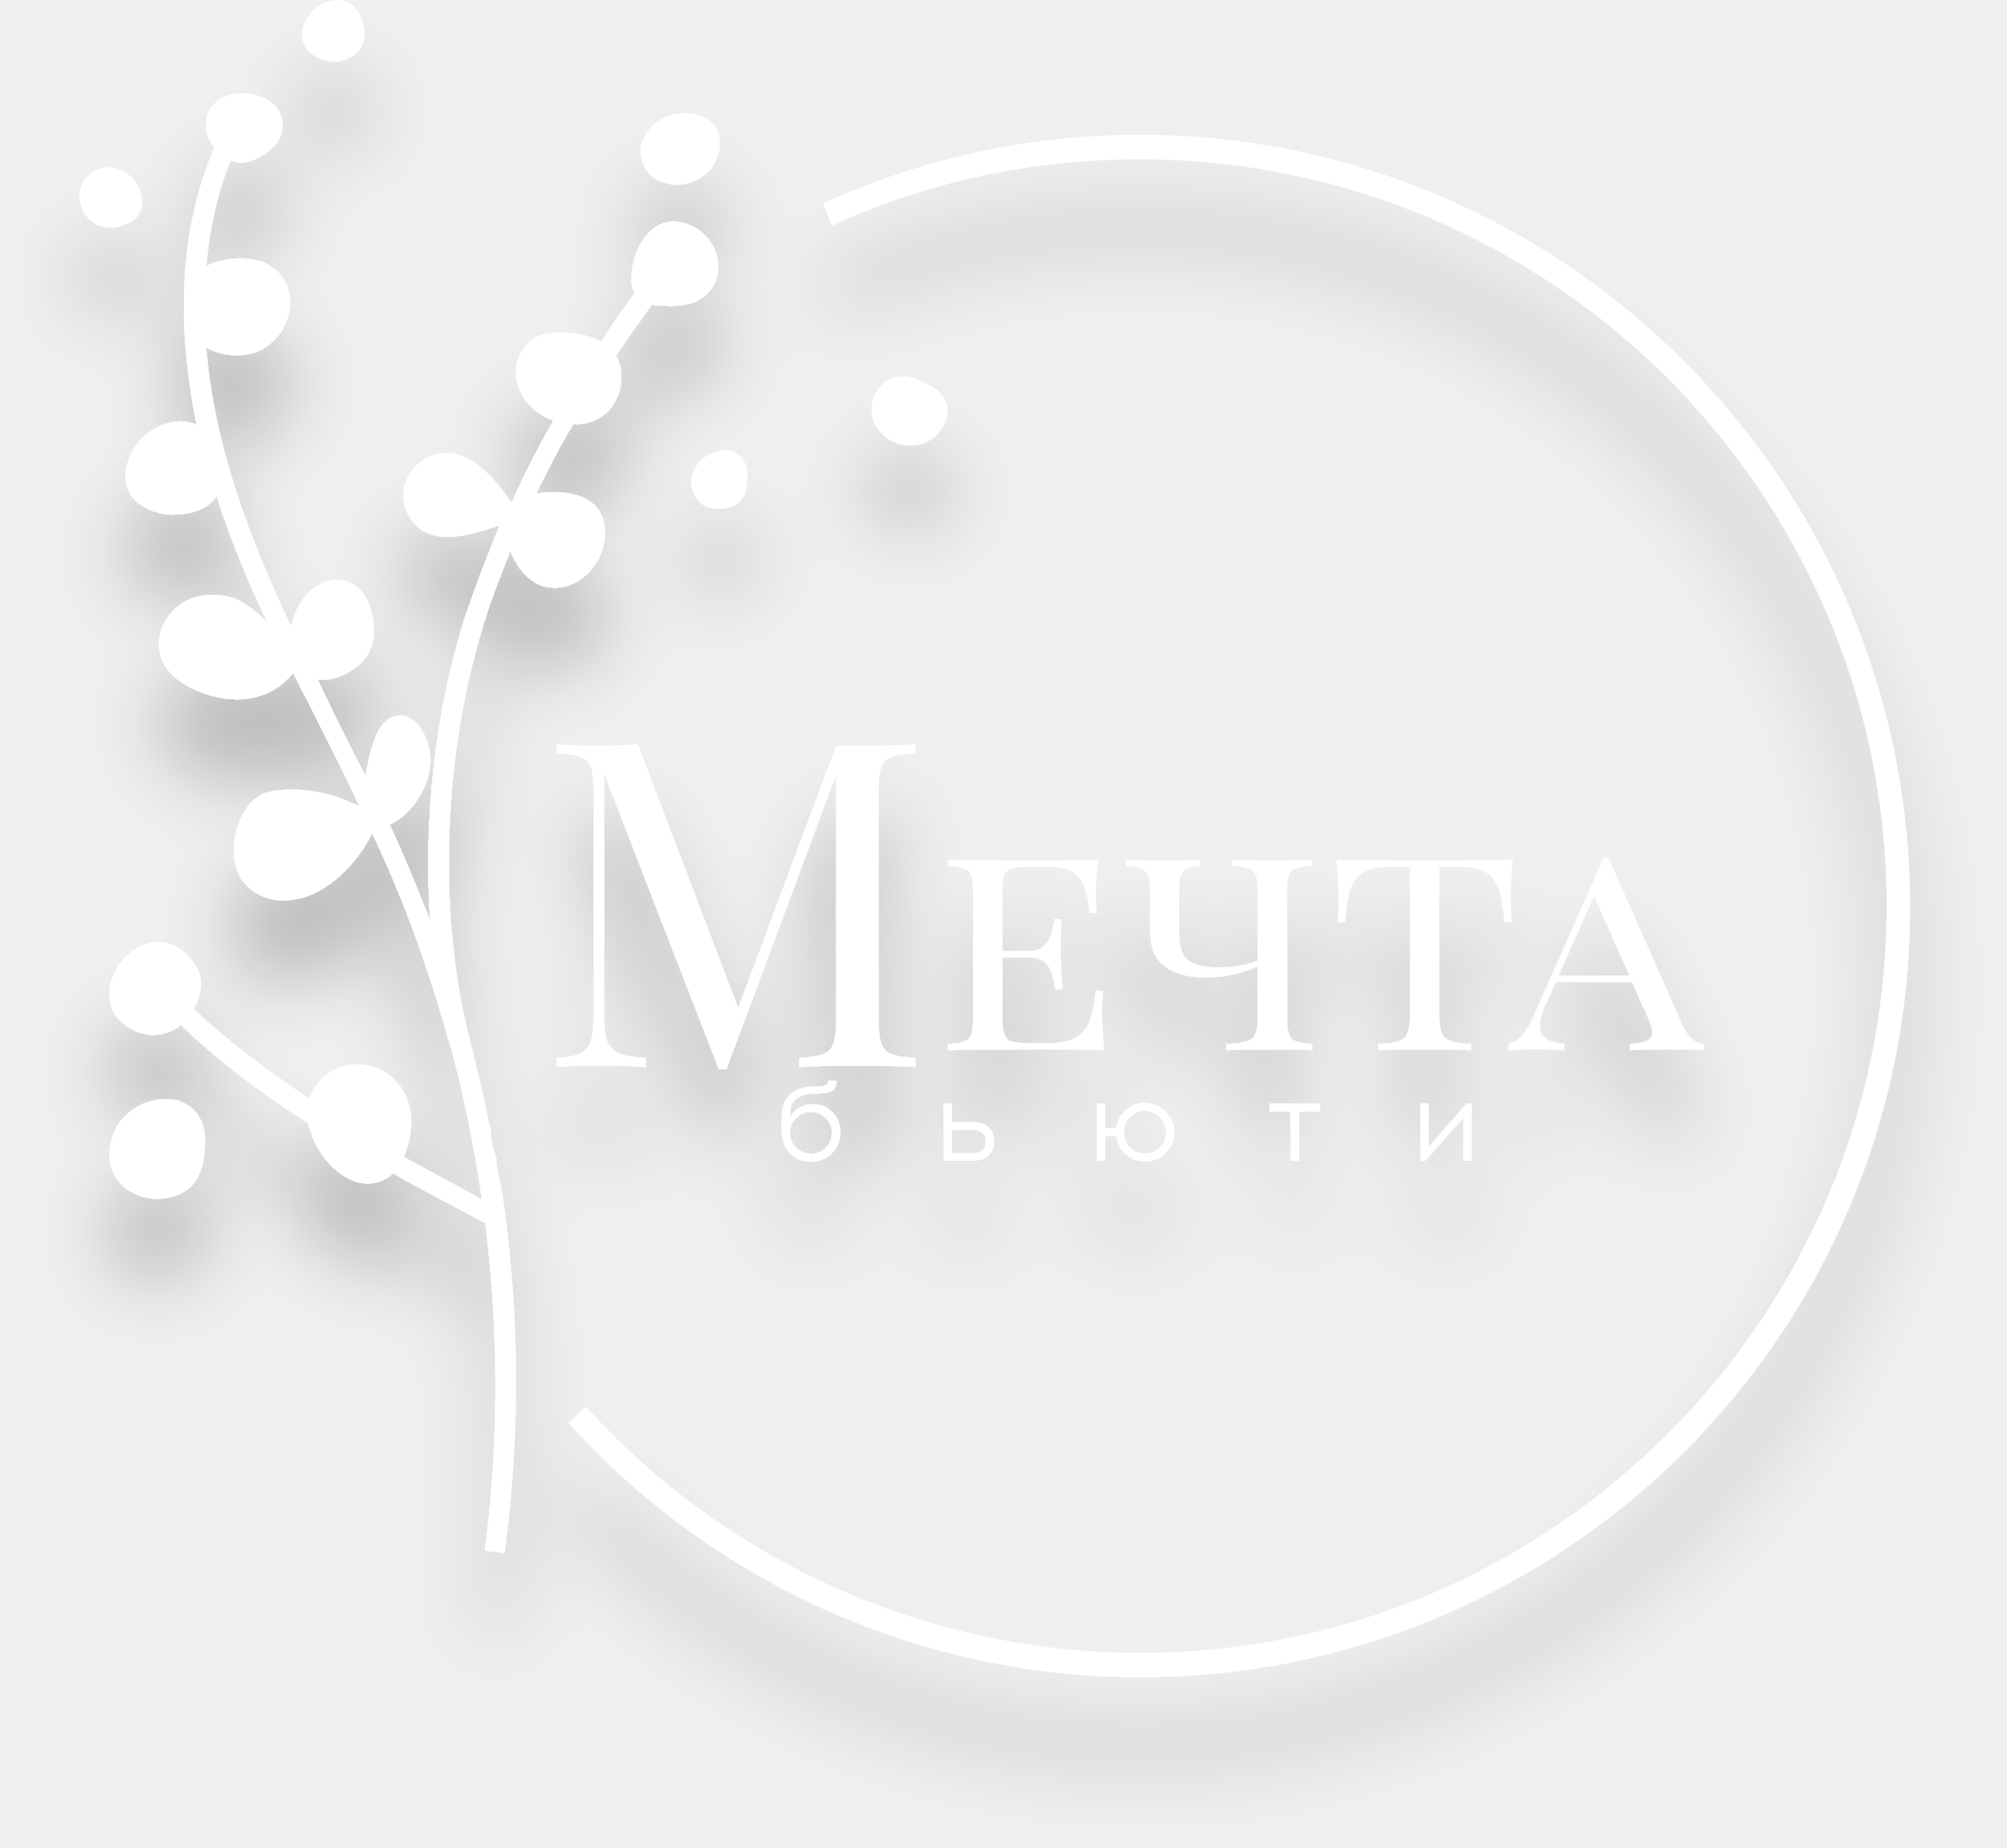
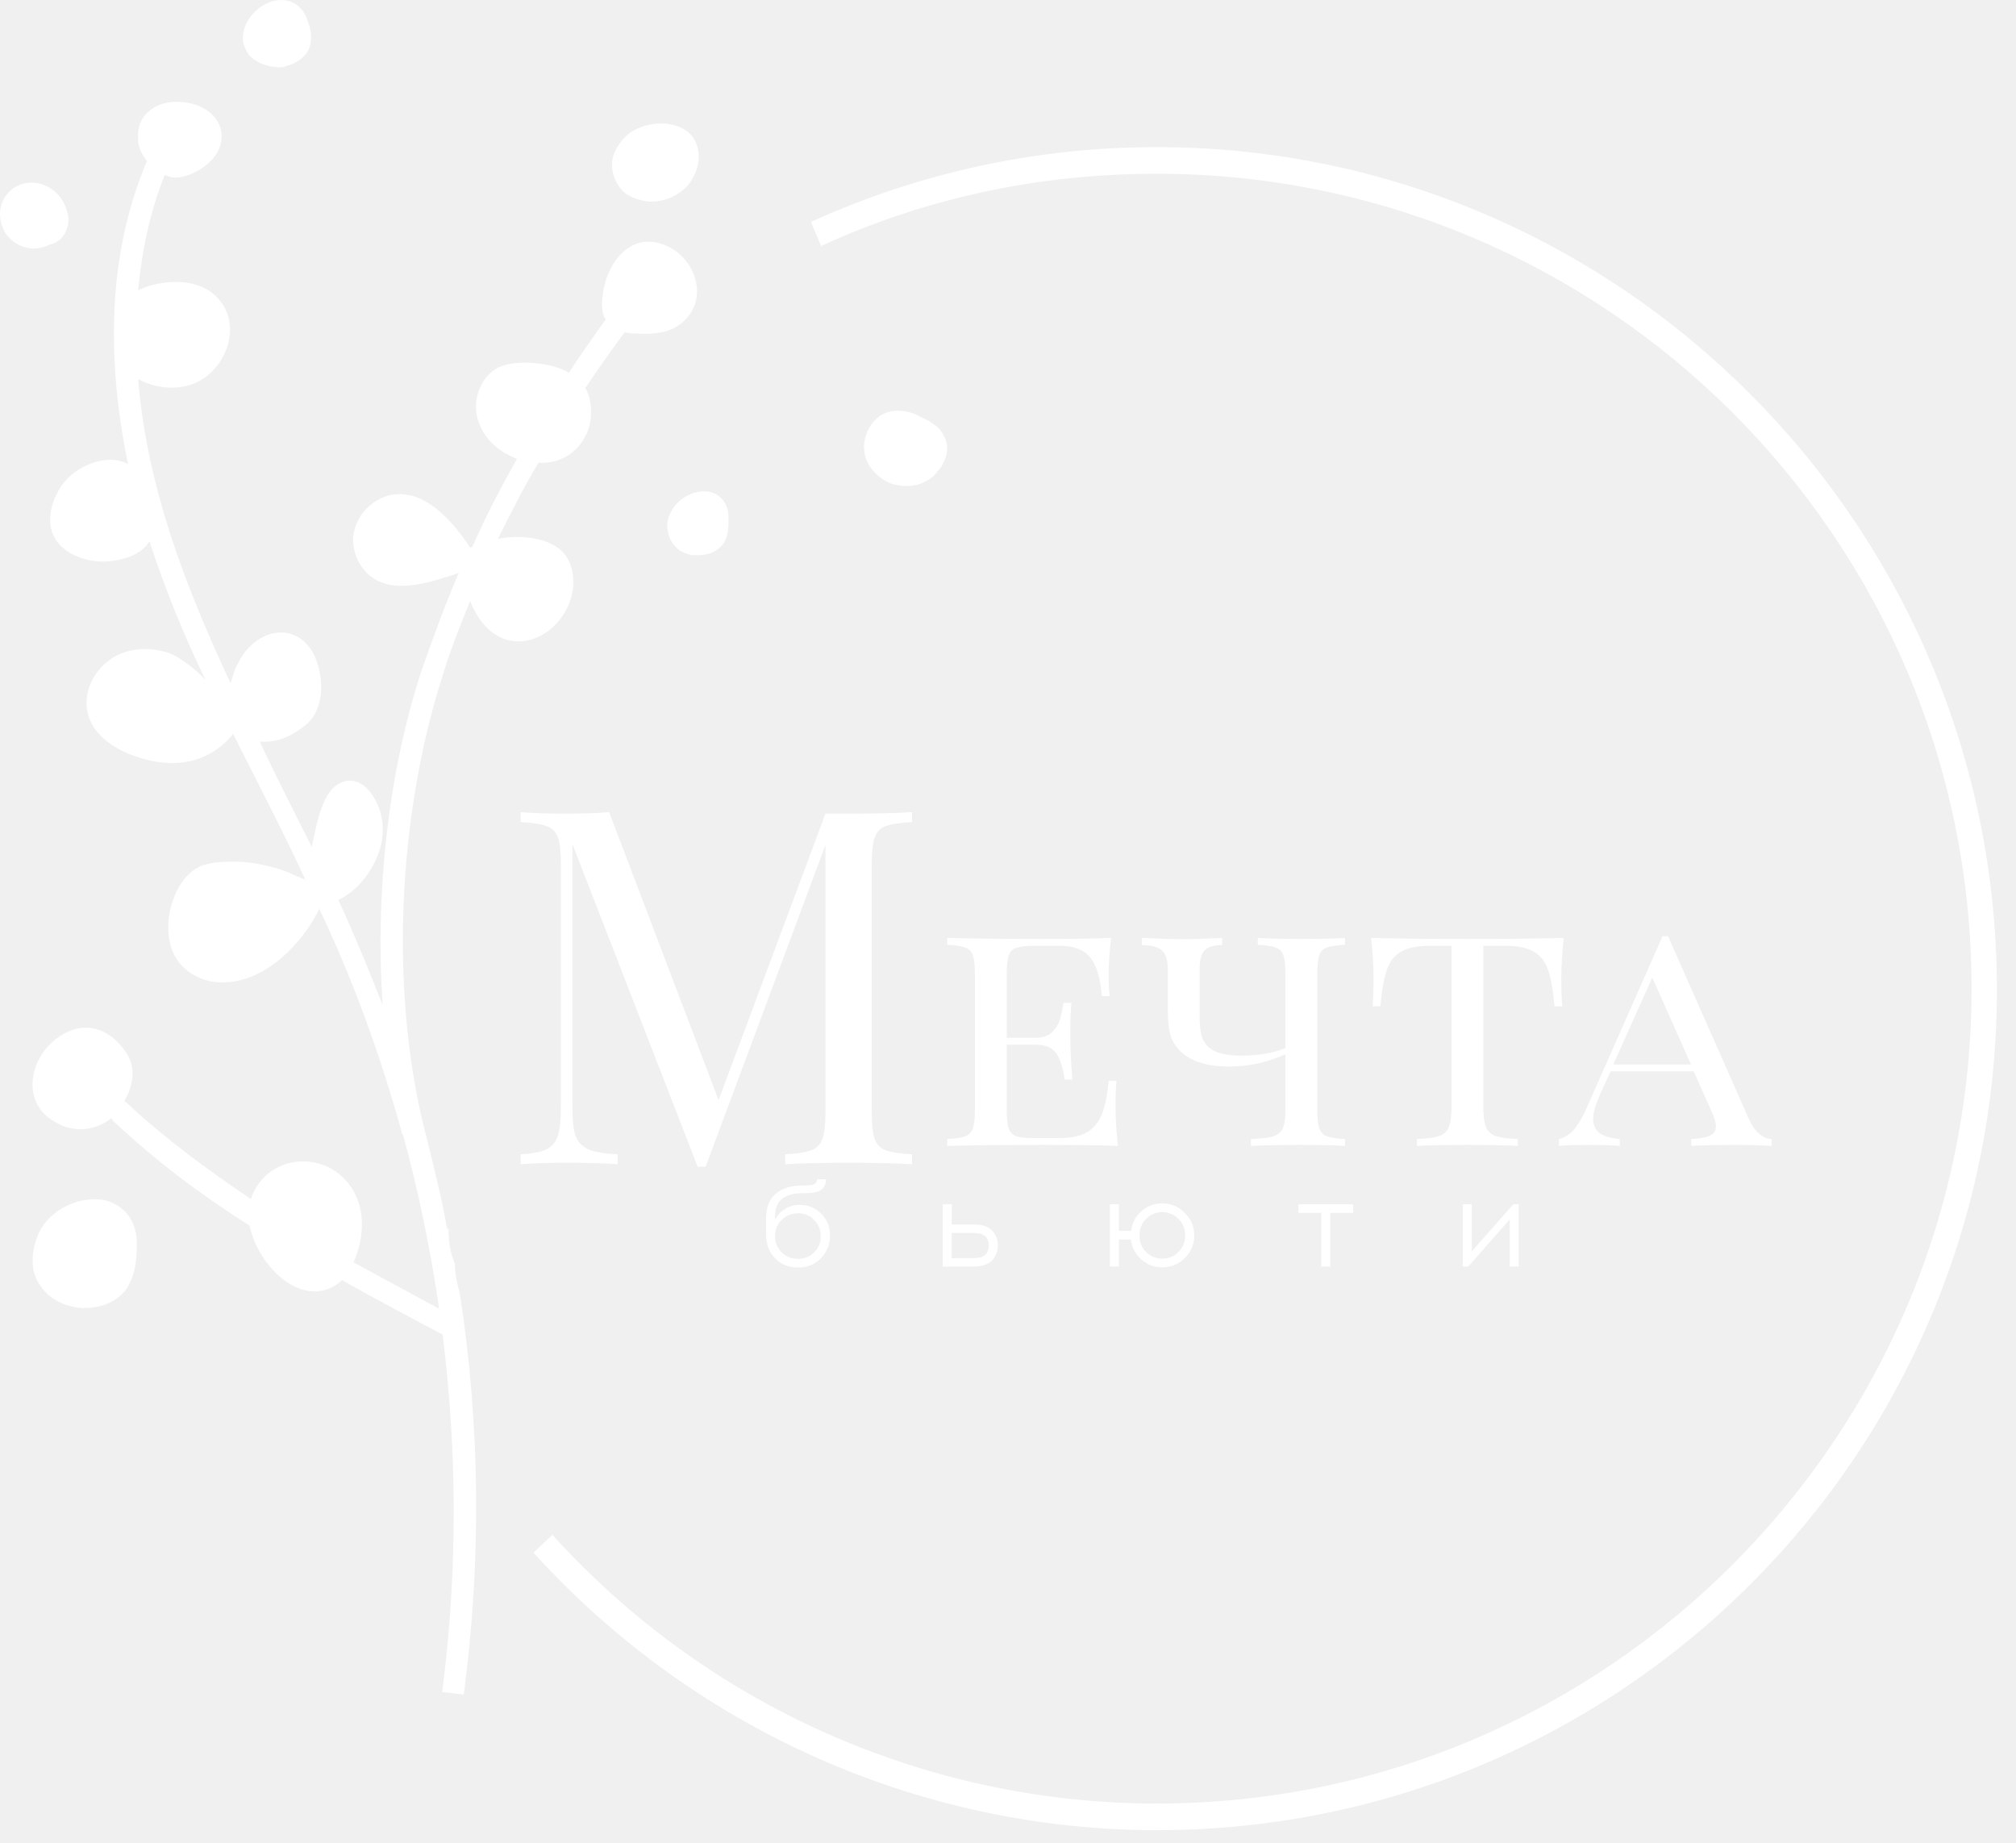
- <svg xmlns="http://www.w3.org/2000/svg" width="101" height="93" viewBox="0 0 101 93" fill="none">
-   <g filter="url(#filter0_d_2_1603)">
-     <path d="M41.69 54.394H42.104C42.104 54.616 42.027 54.779 41.874 54.883C41.721 54.982 41.47 55.032 41.121 55.032H41.006C40.608 55.032 40.3 55.118 40.081 55.291C39.867 55.459 39.759 55.716 39.759 56.06V56.256C39.855 56.049 40.005 55.884 40.208 55.762C40.411 55.635 40.635 55.572 40.88 55.572C41.286 55.572 41.621 55.708 41.886 55.98C42.154 56.248 42.288 56.581 42.288 56.98C42.288 57.394 42.148 57.744 41.868 58.032C41.593 58.319 41.24 58.462 40.811 58.462C40.39 58.462 40.039 58.321 39.759 58.037C39.48 57.75 39.34 57.388 39.34 56.951V56.187C39.34 55.693 39.487 55.317 39.782 55.061C40.077 54.804 40.495 54.676 41.035 54.676C41.292 54.676 41.464 54.657 41.552 54.618C41.644 54.576 41.69 54.501 41.69 54.394ZM40.811 55.957C40.52 55.957 40.271 56.059 40.064 56.262C39.857 56.461 39.754 56.71 39.754 57.009C39.754 57.307 39.855 57.558 40.058 57.761C40.261 57.961 40.512 58.06 40.811 58.06C41.106 58.06 41.355 57.961 41.558 57.761C41.761 57.558 41.863 57.307 41.863 57.009C41.863 56.71 41.759 56.461 41.552 56.262C41.345 56.059 41.098 55.957 40.811 55.957Z" fill="white" />
-     <path d="M47.906 56.474H48.894C49.304 56.474 49.595 56.568 49.768 56.756C49.944 56.944 50.032 57.172 50.032 57.44C50.032 57.566 50.013 57.683 49.975 57.79C49.94 57.897 49.883 58.001 49.802 58.1C49.722 58.196 49.603 58.273 49.446 58.33C49.293 58.388 49.109 58.416 48.894 58.416H47.486V55.543H47.906V56.474ZM47.9 58.026H48.929C49.385 58.026 49.613 57.83 49.613 57.44C49.613 57.056 49.385 56.865 48.929 56.865H47.9V58.026Z" fill="white" />
-     <path d="M57.616 55.503C58.022 55.503 58.369 55.649 58.656 55.94C58.947 56.227 59.093 56.574 59.093 56.98C59.093 57.386 58.949 57.733 58.662 58.02C58.375 58.307 58.026 58.451 57.616 58.451C57.245 58.451 56.921 58.328 56.645 58.083C56.369 57.838 56.21 57.533 56.168 57.169H55.617V58.416H55.197V55.543H55.617V56.767H56.18C56.222 56.407 56.379 56.106 56.651 55.865C56.927 55.624 57.248 55.503 57.616 55.503ZM56.869 57.744C57.076 57.947 57.325 58.049 57.616 58.049C57.907 58.049 58.156 57.947 58.363 57.744C58.57 57.541 58.673 57.286 58.673 56.98C58.673 56.673 58.57 56.419 58.363 56.216C58.156 56.009 57.907 55.905 57.616 55.905C57.329 55.905 57.082 56.009 56.875 56.216C56.668 56.419 56.565 56.673 56.565 56.98C56.565 57.286 56.666 57.541 56.869 57.744Z" fill="white" />
-     <path d="M65.37 55.94V58.416H64.95V55.94H63.899V55.543H66.421V55.94H65.37Z" fill="white" />
-     <path d="M74.057 58.416H73.643V56.244L71.729 58.416H71.477V55.543H71.896V57.715L73.809 55.543H74.057V58.416Z" fill="white" />
-     <path fill-rule="evenodd" clip-rule="evenodd" d="M24.692 56.645L24.633 56.704C24.341 55.067 23.932 53.489 23.523 51.852C22.003 45.539 22.354 37.648 24.399 31.219C24.75 30.05 25.218 28.881 25.685 27.712C26.036 28.647 26.796 29.582 27.907 29.582C29.426 29.582 30.654 27.946 30.42 26.484C30.303 25.608 29.777 25.14 28.959 24.906C28.316 24.731 27.614 24.731 26.971 24.848C27.556 23.679 28.14 22.51 28.842 21.341C29.777 21.399 30.595 20.931 31.005 20.113C31.355 19.47 31.355 18.535 31.005 17.892C31.589 17.015 32.173 16.197 32.816 15.32C32.992 15.379 33.167 15.379 33.284 15.379C34.102 15.437 34.979 15.379 35.564 14.794C36.733 13.683 36.031 11.813 34.629 11.287C33.109 10.702 32.057 12.047 31.823 13.45C31.764 13.859 31.706 14.385 31.94 14.736C31.355 15.554 30.771 16.372 30.245 17.191C29.485 16.723 27.79 16.547 26.971 16.957C26.095 17.424 25.685 18.652 26.153 19.645C26.445 20.347 27.088 20.873 27.848 21.165C27.088 22.51 26.387 23.854 25.802 25.198L25.685 25.257C25.042 24.263 23.932 22.919 22.646 22.802C21.652 22.685 20.659 23.386 20.366 24.38C20.074 25.374 20.659 26.484 21.535 26.835C22.587 27.303 24.107 26.777 25.159 26.426C24.516 27.946 23.932 29.524 23.406 31.044C21.886 35.778 21.302 41.273 21.652 46.358C21.009 44.721 20.366 43.143 19.606 41.506C20.483 41.097 21.126 40.22 21.418 39.461C21.828 38.467 21.711 37.415 21.126 36.596C20.834 36.187 20.425 35.953 20.016 36.012C19.606 36.07 19.256 36.363 19.022 36.83C18.671 37.532 18.554 38.291 18.379 39.051C17.561 37.415 16.742 35.837 15.982 34.2C16.625 34.258 17.268 34.083 18.028 33.498C18.73 32.972 18.963 31.979 18.73 30.927C18.554 30.108 18.145 29.524 17.561 29.29C16.567 28.881 15.456 29.582 14.989 30.576C14.813 30.868 14.755 31.16 14.638 31.511C12.534 27.01 10.78 22.451 10.371 17.483C11.131 17.892 12.066 18.009 12.884 17.717C14.58 17.074 15.339 14.619 13.703 13.45C12.826 12.807 11.306 12.924 10.371 13.391C10.546 11.579 10.897 9.826 11.599 8.072C11.774 8.131 11.891 8.189 12.066 8.189C12.768 8.189 13.644 7.663 13.995 7.078C14.346 6.494 14.287 5.851 13.878 5.383C13.352 4.74 12.125 4.507 11.306 4.857C10.663 5.149 10.313 5.676 10.371 6.435C10.371 6.786 10.546 7.137 10.78 7.429C8.793 12.105 9.027 17.132 9.903 21.399C9.027 20.931 7.858 21.399 7.273 21.925C6.572 22.51 6.046 23.796 6.455 24.672C6.806 25.491 7.858 25.9 8.734 25.9C9.436 25.9 10.488 25.666 10.897 24.965C11.599 27.127 12.475 29.29 13.469 31.336C12.943 30.81 12.358 30.342 11.774 30.108C10.839 29.816 9.787 29.875 9.027 30.459C8.15 31.102 7.741 32.271 8.15 33.206C8.676 34.492 10.605 35.194 11.949 35.194C13.06 35.194 14.054 34.726 14.755 33.849C15.866 36.07 17.035 38.291 18.087 40.571C17.619 40.396 17.21 40.162 16.742 40.045C15.924 39.811 15.164 39.694 14.346 39.753C13.995 39.753 13.644 39.811 13.294 39.928C12.475 40.279 12.066 41.156 11.891 41.799C11.716 42.441 11.657 43.435 12.125 44.195C12.592 44.955 13.527 45.364 14.404 45.306C16.275 45.247 17.97 43.494 18.73 41.916C20.308 45.247 21.535 48.637 22.529 52.203C22.529 52.261 22.529 52.32 22.587 52.32C24.867 60.678 25.51 69.446 24.399 78.038L25.393 78.155C26.211 72.018 26.153 65.764 25.218 59.685C25.101 59.217 24.984 58.808 24.984 58.282C24.75 57.756 24.692 57.23 24.692 56.645Z" fill="white" />
-     <path fill-rule="evenodd" clip-rule="evenodd" d="M5.812 56.82C5.578 57.346 5.461 57.872 5.52 58.398C5.578 58.983 5.929 59.509 6.396 59.86C6.689 60.035 6.981 60.21 7.39 60.269C7.565 60.327 7.741 60.327 7.916 60.327C8.676 60.327 9.377 60.035 9.787 59.509C10.254 58.866 10.313 58.048 10.313 57.346C10.313 56.294 9.728 55.593 8.851 55.359C7.682 55.125 6.338 55.768 5.812 56.82Z" fill="white" />
-     <path fill-rule="evenodd" clip-rule="evenodd" d="M7.156 10.234C7.156 10.117 7.156 9.942 7.098 9.767C6.922 9.007 6.221 8.422 5.461 8.422C4.818 8.422 4.234 8.832 4.058 9.475C3.883 10.059 4.117 10.76 4.584 11.111C4.877 11.345 5.227 11.462 5.578 11.462C5.812 11.462 6.046 11.403 6.279 11.287C6.805 11.17 7.098 10.76 7.156 10.234Z" fill="white" />
-     <path fill-rule="evenodd" clip-rule="evenodd" d="M16.041 2.928C16.333 3.045 16.625 3.103 16.859 3.103C16.976 3.103 17.093 3.103 17.21 3.045C17.677 2.928 18.087 2.636 18.262 2.227C18.437 1.759 18.32 1.291 18.204 0.999C18.028 0.356 17.502 -0.053 16.859 0.006C16.099 0.064 15.339 0.765 15.223 1.525C15.164 1.818 15.223 2.051 15.339 2.285C15.456 2.577 15.69 2.753 16.041 2.928Z" fill="white" />
-     <path fill-rule="evenodd" clip-rule="evenodd" d="M32.816 8.89C33.109 9.124 33.518 9.241 33.927 9.299C33.985 9.299 33.985 9.299 34.044 9.299C34.687 9.299 35.33 9.007 35.739 8.539C36.207 7.955 36.382 7.195 36.09 6.552C35.622 5.558 34.219 5.558 33.459 5.909C32.875 6.143 32.466 6.669 32.29 7.195C32.115 7.779 32.349 8.481 32.816 8.89Z" fill="white" />
-     <path fill-rule="evenodd" clip-rule="evenodd" d="M15.515 56.528C13.293 55.125 11.189 53.547 9.26 51.735C9.202 51.677 9.143 51.618 9.143 51.56C8.442 52.144 7.448 52.261 6.63 51.794C5.812 51.384 5.403 50.624 5.519 49.748C5.636 48.696 6.455 47.76 7.448 47.468C8.267 47.234 9.085 47.585 9.67 48.345C9.845 48.579 10.02 48.812 10.079 49.163C10.196 49.689 10.02 50.332 9.728 50.8C9.786 50.8 9.845 50.858 9.903 50.917C11.657 52.553 13.586 53.956 15.573 55.301C16.274 53.196 19.08 52.962 20.249 54.833C20.834 55.768 20.834 57.054 20.308 58.223C21.711 58.983 23.113 59.743 24.516 60.503C24.575 60.912 24.633 61.321 24.75 61.73C23.113 60.853 21.418 59.977 19.782 59.041C18.963 59.801 17.911 59.684 17.034 58.983C16.274 58.398 15.69 57.405 15.515 56.528Z" fill="white" />
-     <path fill-rule="evenodd" clip-rule="evenodd" d="M57.366 6.786C51.813 6.786 46.436 7.955 41.409 10.235L41.876 11.345C46.728 9.124 51.93 8.014 57.366 8.014C78.058 8.014 94.95 24.848 94.95 45.598C94.95 66.29 78.116 83.182 57.366 83.182C46.786 83.182 36.616 78.681 29.485 70.79L28.608 71.609C35.973 79.734 46.436 84.41 57.366 84.41C78.759 84.41 96.119 67.05 96.119 45.656C96.119 24.205 78.701 6.786 57.366 6.786Z" fill="white" />
-     <path fill-rule="evenodd" clip-rule="evenodd" d="M34.979 23.561C34.804 23.853 34.745 24.204 34.804 24.496C34.862 24.847 35.038 25.139 35.33 25.373C35.505 25.49 35.681 25.549 35.914 25.607C36.031 25.607 36.09 25.607 36.207 25.607C36.674 25.607 37.083 25.432 37.317 25.139C37.609 24.789 37.609 24.321 37.609 23.853C37.609 23.269 37.259 22.801 36.733 22.684C36.09 22.567 35.33 22.918 34.979 23.561Z" fill="white" />
-     <path fill-rule="evenodd" clip-rule="evenodd" d="M44.214 21.633C44.448 21.925 44.799 22.217 45.208 22.334C45.676 22.451 46.143 22.451 46.552 22.275C46.786 22.159 47.02 22.042 47.195 21.808C47.254 21.691 47.371 21.633 47.429 21.516C47.721 21.048 47.78 20.522 47.546 20.113C47.312 19.587 46.728 19.353 46.26 19.119C45.559 18.827 44.857 18.885 44.39 19.353C43.747 19.996 43.688 20.989 44.214 21.633Z" fill="white" />
-     <path d="M46.071 37.916C45.521 37.946 45.115 38.007 44.855 38.099C44.611 38.191 44.443 38.367 44.351 38.627C44.259 38.887 44.213 39.307 44.213 39.888V51.266C44.213 51.847 44.259 52.268 44.351 52.528C44.443 52.788 44.611 52.964 44.855 53.056C45.115 53.147 45.521 53.208 46.071 53.239V53.698C45.368 53.652 44.397 53.629 43.158 53.629C41.843 53.629 40.864 53.652 40.222 53.698V53.239C40.772 53.208 41.17 53.147 41.415 53.056C41.675 52.964 41.85 52.788 41.942 52.528C42.034 52.268 42.08 51.847 42.08 51.266V38.971L36.551 53.812H36.184L30.404 38.925V51.037C30.404 51.633 30.45 52.077 30.541 52.367C30.648 52.658 30.847 52.872 31.138 53.01C31.428 53.132 31.88 53.208 32.491 53.239V53.698C31.941 53.652 31.161 53.629 30.151 53.629C29.234 53.629 28.523 53.652 28.018 53.698V53.239C28.553 53.208 28.951 53.132 29.211 53.01C29.471 52.872 29.647 52.658 29.739 52.367C29.83 52.061 29.876 51.618 29.876 51.037V39.888C29.876 39.307 29.83 38.887 29.739 38.627C29.647 38.367 29.471 38.191 29.211 38.099C28.966 38.007 28.569 37.946 28.018 37.916V37.457C28.523 37.503 29.234 37.526 30.151 37.526C30.947 37.526 31.597 37.503 32.101 37.457L37.148 50.739L42.08 37.526H43.158C44.397 37.526 45.368 37.503 46.071 37.457V37.916Z" fill="white" />
-     <path d="M55.46 50.99C55.46 51.537 55.497 52.158 55.57 52.852C54.886 52.821 53.734 52.805 52.114 52.805C50.168 52.805 48.695 52.821 47.696 52.852V52.536C48.075 52.515 48.348 52.473 48.516 52.41C48.695 52.347 48.816 52.226 48.879 52.047C48.943 51.868 48.974 51.579 48.974 51.179V44.93C48.974 44.531 48.943 44.241 48.879 44.062C48.816 43.884 48.695 43.763 48.516 43.7C48.348 43.636 48.075 43.594 47.696 43.573V43.258C48.695 43.289 50.168 43.305 52.114 43.305C53.587 43.305 54.634 43.289 55.255 43.258C55.181 43.889 55.144 44.457 55.144 44.962C55.144 45.372 55.16 45.698 55.191 45.94H54.829C54.755 45.078 54.571 44.478 54.276 44.141C53.992 43.794 53.524 43.621 52.872 43.621H51.72C51.341 43.621 51.062 43.652 50.883 43.715C50.715 43.768 50.599 43.884 50.536 44.062C50.473 44.241 50.442 44.531 50.442 44.93V47.865H51.751C52.088 47.865 52.346 47.781 52.525 47.613C52.703 47.434 52.825 47.245 52.888 47.045C52.951 46.834 53.009 46.572 53.061 46.256H53.424C53.393 46.614 53.377 47.003 53.377 47.424V48.023C53.377 48.434 53.408 49.023 53.471 49.791H53.108C53.045 49.286 52.924 48.891 52.746 48.607C52.567 48.323 52.235 48.181 51.751 48.181H50.442V51.179C50.442 51.579 50.473 51.868 50.536 52.047C50.599 52.226 50.715 52.347 50.883 52.41C51.062 52.463 51.341 52.489 51.72 52.489H52.872C53.398 52.489 53.813 52.405 54.118 52.237C54.423 52.068 54.655 51.8 54.813 51.432C54.971 51.053 55.081 50.527 55.144 49.854H55.507C55.476 50.138 55.46 50.517 55.46 50.99Z" fill="white" />
-     <path d="M66.046 43.573C65.667 43.594 65.388 43.636 65.209 43.7C65.041 43.763 64.925 43.884 64.862 44.062C64.799 44.241 64.767 44.531 64.767 44.93V51.179C64.767 51.579 64.799 51.868 64.862 52.047C64.925 52.226 65.041 52.347 65.209 52.41C65.388 52.473 65.667 52.515 66.046 52.536V52.852C65.604 52.821 64.925 52.805 64.01 52.805C63.032 52.805 62.264 52.821 61.706 52.852V52.536C62.179 52.515 62.521 52.473 62.732 52.41C62.942 52.347 63.089 52.226 63.173 52.047C63.258 51.868 63.3 51.579 63.3 51.179V48.623C62.963 48.781 62.563 48.917 62.1 49.033C61.638 49.138 61.164 49.191 60.68 49.191C59.807 49.191 59.123 49.007 58.629 48.639C58.345 48.418 58.145 48.155 58.029 47.85C57.924 47.534 57.871 47.092 57.871 46.524V44.725C57.871 44.294 57.782 43.999 57.603 43.842C57.424 43.673 57.114 43.589 56.672 43.589V43.258C57.64 43.3 58.287 43.321 58.613 43.321C58.908 43.321 59.497 43.3 60.38 43.258V43.589C59.991 43.589 59.718 43.673 59.56 43.842C59.413 43.999 59.339 44.294 59.339 44.725V46.871C59.339 47.292 59.381 47.629 59.465 47.881C59.56 48.134 59.749 48.334 60.033 48.481C60.317 48.618 60.738 48.686 61.296 48.686C62.064 48.686 62.732 48.57 63.3 48.339V44.93C63.3 44.531 63.268 44.241 63.205 44.062C63.142 43.884 63.021 43.763 62.842 43.7C62.674 43.636 62.4 43.594 62.022 43.573V43.258C62.463 43.289 63.126 43.305 64.01 43.305C64.883 43.305 65.562 43.289 66.046 43.258V43.573Z" fill="white" />
-     <path d="M76.136 43.258C76.062 43.952 76.025 44.573 76.025 45.12C76.025 45.667 76.041 46.098 76.073 46.414H75.71C75.647 45.677 75.547 45.114 75.41 44.725C75.273 44.336 75.052 44.057 74.747 43.889C74.442 43.71 74.005 43.621 73.437 43.621H72.427V51.022C72.427 51.463 72.469 51.784 72.554 51.984C72.638 52.184 72.785 52.321 72.995 52.394C73.206 52.468 73.548 52.515 74.021 52.536V52.852C73.474 52.821 72.701 52.805 71.701 52.805C70.649 52.805 69.871 52.821 69.366 52.852V52.536C69.839 52.515 70.181 52.468 70.392 52.394C70.602 52.321 70.749 52.184 70.834 51.984C70.918 51.784 70.96 51.463 70.96 51.022V43.621H69.95C69.382 43.621 68.945 43.71 68.64 43.889C68.335 44.057 68.114 44.336 67.977 44.725C67.841 45.114 67.741 45.677 67.677 46.414H67.314C67.346 46.077 67.362 45.646 67.362 45.12C67.362 44.573 67.325 43.952 67.251 43.258C68.124 43.289 69.608 43.305 71.701 43.305C73.784 43.305 75.263 43.289 76.136 43.258Z" fill="white" />
-     <path d="M84.64 51.526C84.924 52.179 85.287 52.515 85.729 52.536V52.852C85.308 52.821 84.746 52.805 84.041 52.805C83.136 52.805 82.463 52.821 82.021 52.852V52.536C82.41 52.515 82.694 52.463 82.873 52.379C83.062 52.294 83.157 52.153 83.157 51.953C83.157 51.784 83.083 51.537 82.936 51.211L82.131 49.412H78.297L77.76 50.596C77.581 51.006 77.492 51.342 77.492 51.605C77.492 51.879 77.587 52.095 77.776 52.252C77.976 52.4 78.291 52.494 78.723 52.536V52.852C78.407 52.821 77.928 52.805 77.287 52.805C76.645 52.805 76.187 52.821 75.914 52.852V52.536C76.198 52.463 76.44 52.305 76.64 52.063C76.84 51.811 77.029 51.479 77.208 51.069L80.695 43.179H80.948L84.64 51.526ZM82.005 49.096L80.222 45.088L78.423 49.096H82.005Z" fill="white" />
-   </g>
-   <defs>
-     <filter id="filter0_d_2_1603" x="0" y="0" width="100.45" height="92.41" filterUnits="userSpaceOnUse" color-interpolation-filters="sRGB">
-       <feFlood flood-opacity="0" result="BackgroundImageFix" />
-       <feColorMatrix in="SourceAlpha" type="matrix" values="0 0 0 0 0 0 0 0 0 0 0 0 0 0 0 0 0 0 127 0" result="hardAlpha" />
-       <feOffset dy="4" />
-       <feGaussianBlur stdDeviation="2" />
-       <feComposite in2="hardAlpha" operator="out" />
-       <feColorMatrix type="matrix" values="0 0 0 0 0 0 0 0 0 0 0 0 0 0 0 0 0 0 0.25 0" />
-       <feBlend mode="normal" in2="BackgroundImageFix" result="effect1_dropShadow_2_1603" />
-       <feBlend mode="normal" in="SourceGraphic" in2="effect1_dropShadow_2_1603" result="shape" />
-     </filter>
-   </defs>
+ <svg xmlns="http://www.w3.org/2000/svg" width="93" height="85" viewBox="0 0 93 85" fill="none">
+   <path d="M37.69 54.394H38.104C38.104 54.616 38.027 54.779 37.874 54.883C37.721 54.982 37.47 55.032 37.121 55.032H37.006C36.608 55.032 36.3 55.118 36.081 55.291C35.867 55.459 35.759 55.716 35.759 56.06V56.256C35.855 56.049 36.005 55.884 36.208 55.762C36.411 55.635 36.635 55.572 36.88 55.572C37.286 55.572 37.621 55.708 37.886 55.98C38.154 56.248 38.288 56.581 38.288 56.98C38.288 57.394 38.148 57.744 37.868 58.032C37.593 58.319 37.24 58.462 36.811 58.462C36.39 58.462 36.039 58.321 35.759 58.037C35.48 57.75 35.34 57.388 35.34 56.951V56.187C35.34 55.693 35.487 55.317 35.782 55.061C36.077 54.804 36.495 54.676 37.035 54.676C37.292 54.676 37.464 54.657 37.552 54.618C37.644 54.576 37.69 54.501 37.69 54.394ZM36.811 55.957C36.52 55.957 36.271 56.059 36.064 56.262C35.857 56.461 35.754 56.71 35.754 57.009C35.754 57.307 35.855 57.558 36.058 57.761C36.261 57.961 36.512 58.06 36.811 58.06C37.106 58.06 37.355 57.961 37.558 57.761C37.761 57.558 37.863 57.307 37.863 57.009C37.863 56.71 37.759 56.461 37.552 56.262C37.345 56.059 37.098 55.957 36.811 55.957Z" fill="white" />
+   <path d="M43.906 56.474H44.894C45.304 56.474 45.595 56.568 45.768 56.756C45.944 56.944 46.032 57.172 46.032 57.44C46.032 57.566 46.013 57.683 45.975 57.79C45.94 57.897 45.883 58.001 45.802 58.1C45.722 58.196 45.603 58.273 45.446 58.33C45.293 58.388 45.109 58.416 44.894 58.416H43.486V55.543H43.906V56.474ZM43.9 58.026H44.929C45.385 58.026 45.613 57.83 45.613 57.44C45.613 57.056 45.385 56.865 44.929 56.865H43.9V58.026Z" fill="white" />
+   <path d="M53.616 55.503C54.022 55.503 54.369 55.649 54.656 55.94C54.947 56.227 55.093 56.574 55.093 56.98C55.093 57.386 54.949 57.733 54.662 58.02C54.375 58.307 54.026 58.451 53.616 58.451C53.245 58.451 52.921 58.328 52.645 58.083C52.369 57.838 52.21 57.533 52.168 57.169H51.617V58.416H51.197V55.543H51.617V56.767H52.18C52.222 56.407 52.379 56.106 52.651 55.865C52.927 55.624 53.248 55.503 53.616 55.503ZM52.869 57.744C53.076 57.947 53.325 58.049 53.616 58.049C53.907 58.049 54.156 57.947 54.363 57.744C54.57 57.541 54.673 57.286 54.673 56.98C54.673 56.673 54.57 56.419 54.363 56.216C54.156 56.009 53.907 55.905 53.616 55.905C53.329 55.905 53.082 56.009 52.875 56.216C52.668 56.419 52.565 56.673 52.565 56.98C52.565 57.286 52.666 57.541 52.869 57.744Z" fill="white" />
+   <path d="M61.37 55.94V58.416H60.95V55.94H59.899V55.543H62.421V55.94H61.37Z" fill="white" />
+   <path d="M70.057 58.416H69.643V56.244L67.729 58.416H67.477V55.543H67.896V57.715L69.809 55.543H70.057V58.416Z" fill="white" />
+   <path fill-rule="evenodd" clip-rule="evenodd" d="M20.692 56.645L20.633 56.704C20.341 55.067 19.932 53.489 19.523 51.852C18.003 45.539 18.354 37.648 20.399 31.219C20.75 30.05 21.218 28.881 21.685 27.712C22.036 28.647 22.796 29.582 23.907 29.582C25.426 29.582 26.654 27.946 26.42 26.484C26.303 25.608 25.777 25.14 24.959 24.906C24.316 24.731 23.614 24.731 22.971 24.848C23.556 23.679 24.14 22.51 24.842 21.341C25.777 21.399 26.595 20.931 27.005 20.113C27.355 19.47 27.355 18.535 27.005 17.892C27.589 17.015 28.174 16.197 28.817 15.32C28.992 15.379 29.167 15.379 29.284 15.379C30.102 15.437 30.979 15.379 31.564 14.794C32.733 13.683 32.031 11.813 30.628 11.287C29.109 10.702 28.057 12.047 27.823 13.45C27.764 13.859 27.706 14.385 27.94 14.736C27.355 15.554 26.771 16.372 26.245 17.191C25.485 16.723 23.79 16.547 22.971 16.957C22.095 17.424 21.685 18.652 22.153 19.645C22.445 20.347 23.088 20.873 23.848 21.165C23.088 22.51 22.387 23.854 21.802 25.198L21.685 25.257C21.042 24.263 19.932 22.919 18.646 22.802C17.652 22.685 16.659 23.386 16.366 24.38C16.074 25.374 16.659 26.484 17.535 26.835C18.587 27.303 20.107 26.777 21.159 26.426C20.516 27.946 19.932 29.524 19.406 31.044C17.886 35.778 17.302 41.273 17.652 46.358C17.009 44.721 16.366 43.143 15.606 41.506C16.483 41.097 17.126 40.22 17.418 39.461C17.828 38.467 17.711 37.415 17.126 36.596C16.834 36.187 16.425 35.953 16.016 36.012C15.606 36.07 15.256 36.363 15.022 36.83C14.671 37.532 14.554 38.291 14.379 39.051C13.561 37.415 12.742 35.837 11.982 34.2C12.625 34.258 13.268 34.083 14.028 33.498C14.73 32.972 14.963 31.979 14.73 30.927C14.554 30.108 14.145 29.524 13.561 29.29C12.567 28.881 11.456 29.582 10.989 30.576C10.813 30.868 10.755 31.16 10.638 31.511C8.534 27.01 6.78 22.451 6.371 17.483C7.131 17.892 8.066 18.009 8.885 17.717C10.58 17.074 11.339 14.619 9.703 13.45C8.826 12.807 7.306 12.924 6.371 13.391C6.546 11.579 6.897 9.826 7.599 8.072C7.774 8.131 7.891 8.189 8.066 8.189C8.768 8.189 9.644 7.663 9.995 7.078C10.346 6.494 10.287 5.851 9.878 5.383C9.352 4.74 8.125 4.507 7.306 4.857C6.663 5.149 6.313 5.676 6.371 6.435C6.371 6.786 6.546 7.137 6.78 7.429C4.793 12.105 5.027 17.132 5.903 21.399C5.027 20.931 3.858 21.399 3.273 21.925C2.572 22.51 2.046 23.796 2.455 24.672C2.806 25.491 3.858 25.9 4.734 25.9C5.436 25.9 6.488 25.666 6.897 24.965C7.599 27.127 8.475 29.29 9.469 31.336C8.943 30.81 8.358 30.342 7.774 30.108C6.839 29.816 5.787 29.875 5.027 30.459C4.15 31.102 3.741 32.271 4.15 33.206C4.676 34.492 6.605 35.194 7.949 35.194C9.06 35.194 10.054 34.726 10.755 33.849C11.866 36.07 13.034 38.291 14.087 40.571C13.619 40.396 13.21 40.162 12.742 40.045C11.924 39.811 11.164 39.694 10.346 39.753C9.995 39.753 9.644 39.811 9.294 39.928C8.475 40.279 8.066 41.156 7.891 41.799C7.715 42.441 7.657 43.435 8.125 44.195C8.592 44.955 9.527 45.364 10.404 45.306C12.275 45.247 13.97 43.494 14.73 41.916C16.308 45.247 17.535 48.637 18.529 52.203C18.529 52.261 18.529 52.32 18.587 52.32C20.867 60.678 21.51 69.446 20.399 78.038L21.393 78.155C22.211 72.018 22.153 65.764 21.218 59.685C21.101 59.217 20.984 58.808 20.984 58.282C20.75 57.756 20.692 57.23 20.692 56.645Z" fill="white" />
+   <path fill-rule="evenodd" clip-rule="evenodd" d="M1.812 56.82C1.578 57.346 1.461 57.872 1.52 58.398C1.578 58.983 1.929 59.509 2.396 59.86C2.689 60.035 2.981 60.21 3.39 60.269C3.565 60.327 3.741 60.327 3.916 60.327C4.676 60.327 5.377 60.035 5.787 59.509C6.254 58.866 6.313 58.048 6.313 57.346C6.313 56.294 5.728 55.593 4.851 55.359C3.682 55.125 2.338 55.768 1.812 56.82Z" fill="white" />
+   <path fill-rule="evenodd" clip-rule="evenodd" d="M3.156 10.234C3.156 10.117 3.156 9.942 3.098 9.767C2.922 9.007 2.221 8.422 1.461 8.422C0.818 8.422 0.234 8.832 0.058 9.475C-0.117 10.059 0.117 10.76 0.584 11.111C0.877 11.345 1.227 11.462 1.578 11.462C1.812 11.462 2.046 11.403 2.279 11.287C2.805 11.17 3.098 10.76 3.156 10.234Z" fill="white" />
+   <path fill-rule="evenodd" clip-rule="evenodd" d="M12.041 2.928C12.333 3.045 12.625 3.103 12.859 3.103C12.976 3.103 13.093 3.103 13.21 3.045C13.678 2.928 14.087 2.636 14.262 2.227C14.437 1.759 14.32 1.291 14.204 0.999C14.028 0.356 13.502 -0.053 12.859 0.006C12.099 0.064 11.339 0.765 11.223 1.525C11.164 1.818 11.223 2.051 11.339 2.285C11.456 2.577 11.69 2.753 12.041 2.928Z" fill="white" />
+   <path fill-rule="evenodd" clip-rule="evenodd" d="M28.816 8.89C29.109 9.124 29.518 9.241 29.927 9.299C29.985 9.299 29.985 9.299 30.044 9.299C30.687 9.299 31.33 9.007 31.739 8.539C32.207 7.955 32.382 7.195 32.09 6.552C31.622 5.558 30.219 5.558 29.459 5.909C28.875 6.143 28.466 6.669 28.29 7.195C28.115 7.779 28.349 8.481 28.816 8.89Z" fill="white" />
+   <path fill-rule="evenodd" clip-rule="evenodd" d="M11.515 56.528C9.294 55.125 7.189 53.547 5.26 51.735C5.202 51.677 5.143 51.618 5.143 51.56C4.442 52.144 3.448 52.261 2.63 51.794C1.812 51.384 1.403 50.624 1.519 49.748C1.636 48.696 2.455 47.76 3.448 47.468C4.267 47.234 5.085 47.585 5.67 48.345C5.845 48.579 6.02 48.812 6.079 49.163C6.196 49.689 6.02 50.332 5.728 50.8C5.786 50.8 5.845 50.858 5.903 50.917C7.657 52.553 9.586 53.956 11.573 55.301C12.274 53.196 15.08 52.962 16.249 54.833C16.834 55.768 16.834 57.054 16.308 58.223C17.711 58.983 19.113 59.743 20.516 60.503C20.575 60.912 20.633 61.321 20.75 61.73C19.113 60.853 17.418 59.977 15.782 59.041C14.963 59.801 13.911 59.684 13.034 58.983C12.274 58.398 11.69 57.405 11.515 56.528Z" fill="white" />
+   <path fill-rule="evenodd" clip-rule="evenodd" d="M53.366 6.786C47.813 6.786 42.436 7.955 37.409 10.235L37.876 11.345C42.728 9.124 47.93 8.014 53.366 8.014C74.058 8.014 90.95 24.848 90.95 45.598C90.95 66.29 74.116 83.182 53.366 83.182C42.786 83.182 32.616 78.681 25.485 70.79L24.608 71.609C31.973 79.734 42.436 84.41 53.366 84.41C74.759 84.41 92.119 67.05 92.119 45.656C92.119 24.205 74.701 6.786 53.366 6.786Z" fill="white" />
+   <path fill-rule="evenodd" clip-rule="evenodd" d="M30.979 23.561C30.804 23.853 30.745 24.204 30.804 24.496C30.862 24.847 31.038 25.139 31.33 25.373C31.505 25.49 31.68 25.549 31.914 25.607C32.031 25.607 32.09 25.607 32.207 25.607C32.674 25.607 33.083 25.432 33.317 25.139C33.609 24.789 33.609 24.321 33.609 23.853C33.609 23.269 33.259 22.801 32.733 22.684C32.09 22.567 31.33 22.918 30.979 23.561Z" fill="white" />
+   <path fill-rule="evenodd" clip-rule="evenodd" d="M40.214 21.633C40.448 21.925 40.799 22.217 41.208 22.334C41.676 22.451 42.143 22.451 42.552 22.275C42.786 22.159 43.02 22.042 43.195 21.808C43.254 21.691 43.371 21.633 43.429 21.516C43.721 21.048 43.78 20.522 43.546 20.113C43.312 19.587 42.728 19.353 42.26 19.119C41.559 18.827 40.857 18.885 40.39 19.353C39.747 19.996 39.688 20.989 40.214 21.633Z" fill="white" />
+   <path d="M42.071 37.916C41.521 37.946 41.115 38.007 40.855 38.099C40.611 38.191 40.443 38.367 40.351 38.627C40.259 38.887 40.213 39.307 40.213 39.888V51.266C40.213 51.847 40.259 52.268 40.351 52.528C40.443 52.788 40.611 52.964 40.855 53.056C41.115 53.147 41.521 53.208 42.071 53.239V53.698C41.368 53.652 40.397 53.629 39.158 53.629C37.843 53.629 36.864 53.652 36.222 53.698V53.239C36.772 53.208 37.17 53.147 37.415 53.056C37.675 52.964 37.85 52.788 37.942 52.528C38.034 52.268 38.08 51.847 38.08 51.266V38.971L32.551 53.812H32.184L26.404 38.925V51.037C26.404 51.633 26.45 52.077 26.541 52.367C26.648 52.658 26.847 52.872 27.138 53.01C27.428 53.132 27.88 53.208 28.491 53.239V53.698C27.941 53.652 27.161 53.629 26.151 53.629C25.234 53.629 24.523 53.652 24.018 53.698V53.239C24.553 53.208 24.951 53.132 25.211 53.01C25.471 52.872 25.647 52.658 25.739 52.367C25.83 52.061 25.876 51.618 25.876 51.037V39.888C25.876 39.307 25.83 38.887 25.739 38.627C25.647 38.367 25.471 38.191 25.211 38.099C24.966 38.007 24.569 37.946 24.018 37.916V37.457C24.523 37.503 25.234 37.526 26.151 37.526C26.947 37.526 27.597 37.503 28.101 37.457L33.148 50.739L38.08 37.526H39.158C40.397 37.526 41.368 37.503 42.071 37.457V37.916Z" fill="white" />
+   <path d="M51.46 50.99C51.46 51.537 51.497 52.158 51.57 52.852C50.886 52.821 49.734 52.805 48.114 52.805C46.168 52.805 44.695 52.821 43.696 52.852V52.536C44.075 52.515 44.348 52.473 44.516 52.41C44.695 52.347 44.816 52.226 44.879 52.047C44.943 51.868 44.974 51.579 44.974 51.179V44.93C44.974 44.531 44.943 44.241 44.879 44.062C44.816 43.884 44.695 43.763 44.516 43.7C44.348 43.636 44.075 43.594 43.696 43.573V43.258C44.695 43.289 46.168 43.305 48.114 43.305C49.587 43.305 50.634 43.289 51.255 43.258C51.181 43.889 51.144 44.457 51.144 44.962C51.144 45.372 51.16 45.698 51.191 45.94H50.829C50.755 45.078 50.571 44.478 50.276 44.141C49.992 43.794 49.524 43.621 48.872 43.621H47.72C47.341 43.621 47.062 43.652 46.883 43.715C46.715 43.768 46.599 43.884 46.536 44.062C46.473 44.241 46.442 44.531 46.442 44.93V47.865H47.751C48.088 47.865 48.346 47.781 48.525 47.613C48.703 47.434 48.825 47.245 48.888 47.045C48.951 46.834 49.009 46.572 49.061 46.256H49.424C49.392 46.614 49.377 47.003 49.377 47.424V48.023C49.377 48.434 49.408 49.023 49.471 49.791H49.108C49.045 49.286 48.924 48.891 48.746 48.607C48.567 48.323 48.235 48.181 47.751 48.181H46.442V51.179C46.442 51.579 46.473 51.868 46.536 52.047C46.599 52.226 46.715 52.347 46.883 52.41C47.062 52.463 47.341 52.489 47.72 52.489H48.872C49.398 52.489 49.813 52.405 50.118 52.237C50.423 52.068 50.655 51.8 50.813 51.432C50.971 51.053 51.081 50.527 51.144 49.854H51.507C51.476 50.138 51.46 50.517 51.46 50.99Z" fill="white" />
+   <path d="M62.045 43.573C61.667 43.594 61.388 43.636 61.209 43.7C61.041 43.763 60.925 43.884 60.862 44.062C60.799 44.241 60.767 44.531 60.767 44.93V51.179C60.767 51.579 60.799 51.868 60.862 52.047C60.925 52.226 61.041 52.347 61.209 52.41C61.388 52.473 61.667 52.515 62.045 52.536V52.852C61.604 52.821 60.925 52.805 60.01 52.805C59.032 52.805 58.264 52.821 57.706 52.852V52.536C58.179 52.515 58.521 52.473 58.732 52.41C58.942 52.347 59.089 52.226 59.173 52.047C59.258 51.868 59.3 51.579 59.3 51.179V48.623C58.963 48.781 58.563 48.917 58.1 49.033C57.638 49.138 57.164 49.191 56.68 49.191C55.807 49.191 55.123 49.007 54.629 48.639C54.345 48.418 54.145 48.155 54.029 47.85C53.924 47.534 53.871 47.092 53.871 46.524V44.725C53.871 44.294 53.782 43.999 53.603 43.842C53.424 43.673 53.114 43.589 52.672 43.589V43.258C53.64 43.3 54.287 43.321 54.613 43.321C54.908 43.321 55.497 43.3 56.38 43.258V43.589C55.991 43.589 55.718 43.673 55.56 43.842C55.413 43.999 55.339 44.294 55.339 44.725V46.871C55.339 47.292 55.381 47.629 55.465 47.881C55.56 48.134 55.749 48.334 56.033 48.481C56.317 48.618 56.738 48.686 57.296 48.686C58.064 48.686 58.732 48.57 59.3 48.339V44.93C59.3 44.531 59.268 44.241 59.205 44.062C59.142 43.884 59.021 43.763 58.842 43.7C58.674 43.636 58.4 43.594 58.022 43.573V43.258C58.463 43.289 59.126 43.305 60.01 43.305C60.883 43.305 61.562 43.289 62.045 43.258V43.573Z" fill="white" />
+   <path d="M72.136 43.258C72.062 43.952 72.025 44.573 72.025 45.12C72.025 45.667 72.041 46.098 72.073 46.414H71.71C71.647 45.677 71.547 45.114 71.41 44.725C71.273 44.336 71.052 44.057 70.747 43.889C70.442 43.71 70.005 43.621 69.437 43.621H68.427V51.022C68.427 51.463 68.469 51.784 68.554 51.984C68.638 52.184 68.785 52.321 68.995 52.394C69.206 52.468 69.548 52.515 70.021 52.536V52.852C69.474 52.821 68.701 52.805 67.701 52.805C66.649 52.805 65.871 52.821 65.366 52.852V52.536C65.839 52.515 66.181 52.468 66.392 52.394C66.602 52.321 66.749 52.184 66.834 51.984C66.918 51.784 66.96 51.463 66.96 51.022V43.621H65.95C65.382 43.621 64.945 43.71 64.64 43.889C64.335 44.057 64.114 44.336 63.977 44.725C63.84 45.114 63.741 45.677 63.677 46.414H63.315C63.346 46.077 63.362 45.646 63.362 45.12C63.362 44.573 63.325 43.952 63.251 43.258C64.125 43.289 65.608 43.305 67.701 43.305C69.784 43.305 71.263 43.289 72.136 43.258Z" fill="white" />
+   <path d="M80.64 51.526C80.924 52.179 81.287 52.515 81.729 52.536V52.852C81.308 52.821 80.746 52.805 80.041 52.805C79.136 52.805 78.463 52.821 78.021 52.852V52.536C78.41 52.515 78.694 52.463 78.873 52.379C79.062 52.294 79.157 52.153 79.157 51.953C79.157 51.784 79.083 51.537 78.936 51.211L78.131 49.412H74.297L73.76 50.596C73.581 51.006 73.492 51.342 73.492 51.605C73.492 51.879 73.587 52.095 73.776 52.252C73.976 52.4 74.291 52.494 74.723 52.536V52.852C74.407 52.821 73.928 52.805 73.287 52.805C72.645 52.805 72.187 52.821 71.914 52.852V52.536C72.198 52.463 72.44 52.305 72.64 52.063C72.84 51.81 73.029 51.479 73.208 51.069L76.695 43.179H76.948L80.64 51.526ZM78.005 49.096L76.222 45.088L74.423 49.096H78.005Z" fill="white" />
</svg>
